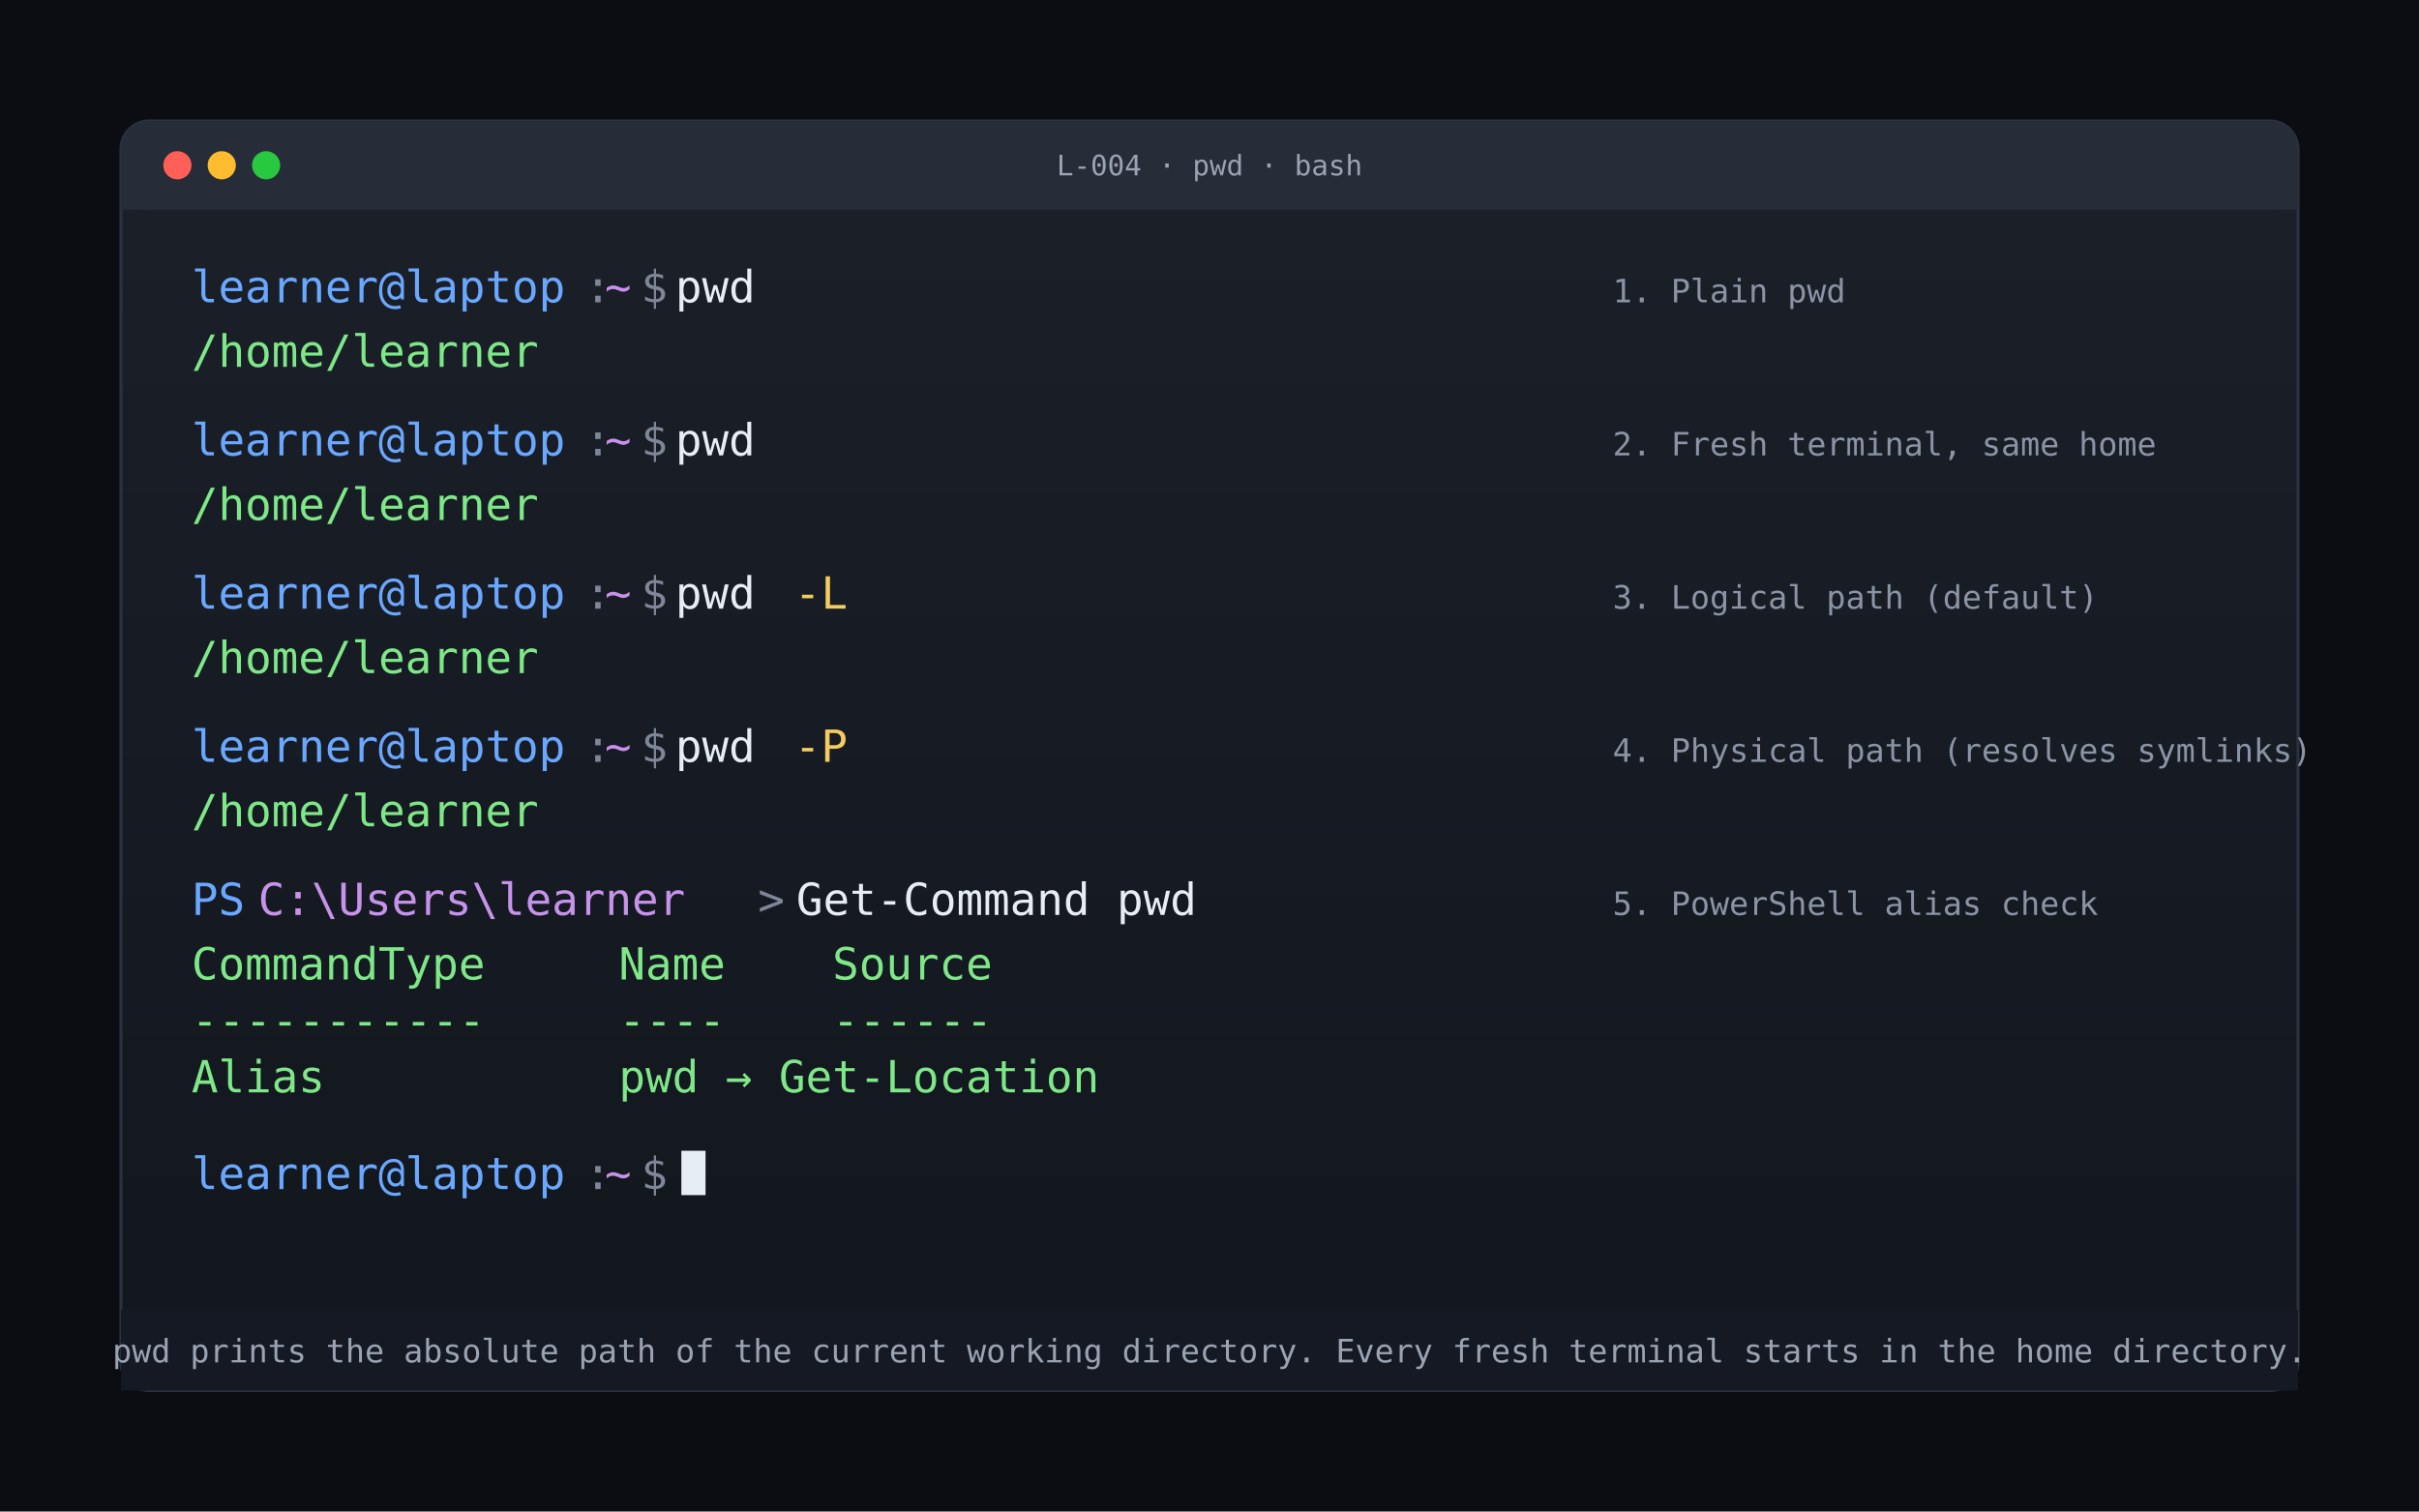
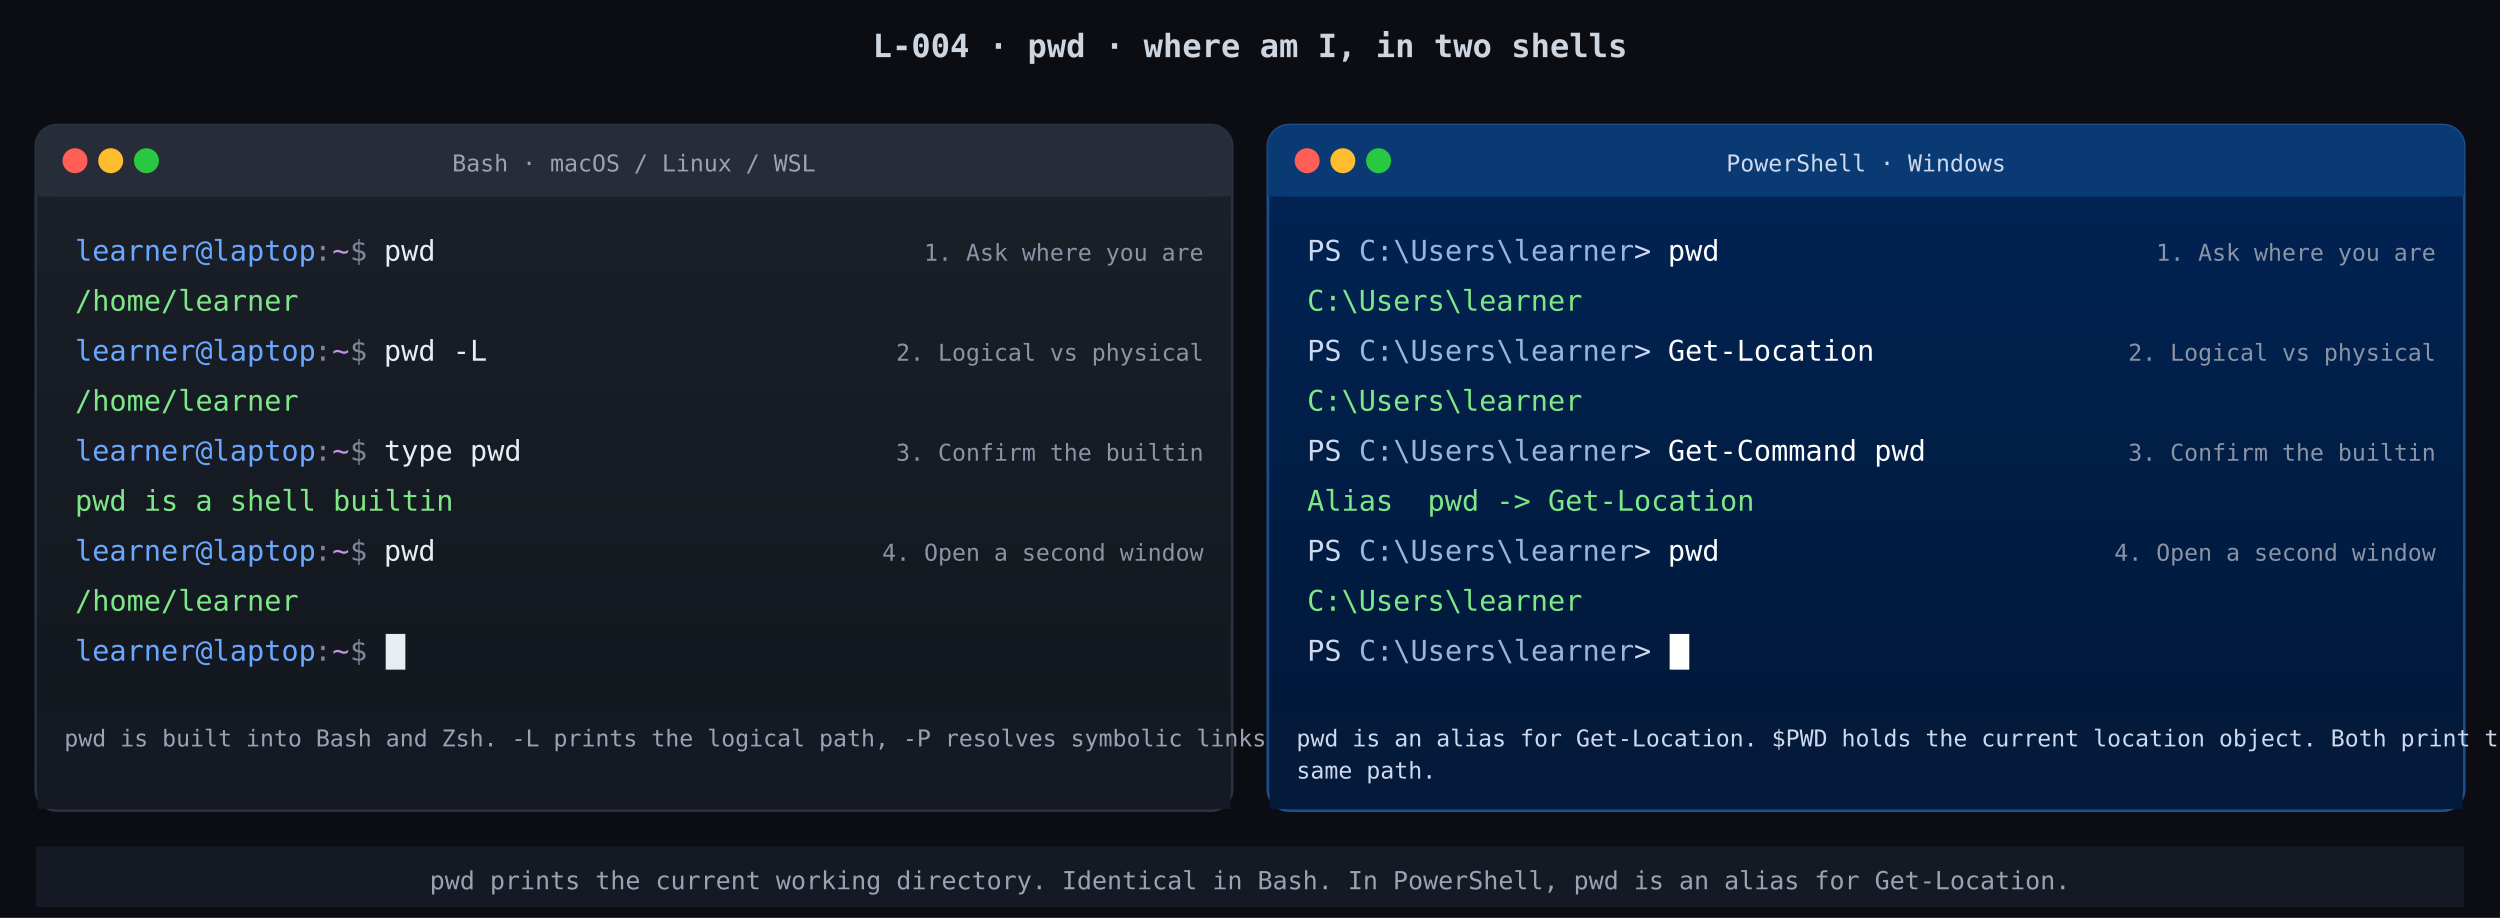
- <svg xmlns="http://www.w3.org/2000/svg" viewBox="0 0 1200 750" width="1200" height="750" font-family="'SF Mono','Fira Code','Consolas',monospace">
+ <svg xmlns="http://www.w3.org/2000/svg" viewBox="0 0 1400 514" width="1400" height="514" font-family="'SF Mono','Fira Code','Consolas',monospace">
  <defs>
-     <linearGradient id="bg" x1="0" y1="0" x2="0" y2="1">
+     <linearGradient id="bashbg" x1="0" y1="0" x2="0" y2="1">
      <stop offset="0" stop-color="#1b2029" />
      <stop offset="1" stop-color="#12161d" />
    </linearGradient>
+     <linearGradient id="psbg" x1="0" y1="0" x2="0" y2="1">
+       <stop offset="0" stop-color="#012456" />
+       <stop offset="1" stop-color="#011736" />
+     </linearGradient>
  </defs>
-   <rect width="1200" height="750" fill="#0b0d12" />
-   <rect x="60" y="60" width="1080" height="630" rx="14" ry="14" fill="url(#bg)" stroke="#2a3140" stroke-width="1.5" />
-   <rect x="60" y="60" width="1080" height="44" rx="14" ry="14" fill="#262c38" />
-   <rect x="60" y="90" width="1080" height="14" fill="#262c38" />
-   <circle cx="88" cy="82" r="7" fill="#ff5f57" />
-   <circle cx="110" cy="82" r="7" fill="#febc2e" />
-   <circle cx="132" cy="82" r="7" fill="#28c840" />
-   <text x="600" y="87" text-anchor="middle" fill="#9aa3b2" font-size="14">L-004 · pwd · bash</text>
-   <g font-size="22" xml:space="preserve">
-     <text x="95" y="150" fill="#6aa7ff">learner@laptop</text>
-     <text x="290" y="150" fill="#7e8697">:</text>
-     <text x="300" y="150" fill="#c792ea">~</text>
-     <text x="318" y="150" fill="#7e8697">$</text>
-     <text x="335" y="150" fill="#e6edf3">pwd</text>
-     <text x="95" y="182" fill="#7ee787">/home/learner</text>
-     <text x="95" y="226" fill="#6aa7ff">learner@laptop</text>
-     <text x="290" y="226" fill="#7e8697">:</text>
-     <text x="300" y="226" fill="#c792ea">~</text>
-     <text x="318" y="226" fill="#7e8697">$</text>
-     <text x="335" y="226" fill="#e6edf3">pwd</text>
-     <text x="95" y="258" fill="#7ee787">/home/learner</text>
-     <text x="95" y="302" fill="#6aa7ff">learner@laptop</text>
-     <text x="290" y="302" fill="#7e8697">:</text>
-     <text x="300" y="302" fill="#c792ea">~</text>
-     <text x="318" y="302" fill="#7e8697">$</text>
-     <text x="335" y="302" fill="#e6edf3">pwd </text>
-     <text x="394" y="302" fill="#f2cc60">-L</text>
-     <text x="95" y="334" fill="#7ee787">/home/learner</text>
-     <text x="95" y="378" fill="#6aa7ff">learner@laptop</text>
-     <text x="290" y="378" fill="#7e8697">:</text>
-     <text x="300" y="378" fill="#c792ea">~</text>
-     <text x="318" y="378" fill="#7e8697">$</text>
-     <text x="335" y="378" fill="#e6edf3">pwd </text>
-     <text x="394" y="378" fill="#f2cc60">-P</text>
-     <text x="95" y="410" fill="#7ee787">/home/learner</text>
-     <text x="95" y="454" fill="#6aa7ff">PS</text>
-     <text x="128" y="454" fill="#c792ea">C:\Users\learner</text>
-     <text x="376" y="454" fill="#7e8697">&gt;</text>
-     <text x="395" y="454" fill="#e6edf3">Get-Command pwd</text>
-     <text x="95" y="486" fill="#7ee787">CommandType     Name    Source</text>
-     <text x="95" y="514" fill="#7ee787">-----------     ----    ------</text>
-     <text x="95" y="542" fill="#7ee787">Alias           pwd → Get-Location</text>
-     <text x="95" y="590" fill="#6aa7ff">learner@laptop</text>
-     <text x="290" y="590" fill="#7e8697">:</text>
-     <text x="300" y="590" fill="#c792ea">~</text>
-     <text x="318" y="590" fill="#7e8697">$</text>
-     <rect x="338" y="571" width="12" height="22" fill="#e6edf3">
+   <rect width="1400" height="514" fill="#0b0d12" />
+   <text x="700" y="32" text-anchor="middle" fill="#cdd5e0" font-size="18" font-weight="600">L-004 · pwd · where am I, in two shells</text>
+   <rect x="20" y="70" width="670" height="384" rx="12" ry="12" fill="url(#bashbg)" stroke="#2a3140" stroke-width="1.5" />
+   <rect x="20" y="70" width="670" height="40" rx="12" ry="12" fill="#262c38" />
+   <rect x="20" y="100" width="670" height="10" fill="#262c38" />
+   <circle cx="42" cy="90" r="7" fill="#ff5f57" />
+   <circle cx="62" cy="90" r="7" fill="#febc2e" />
+   <circle cx="82" cy="90" r="7" fill="#28c840" />
+   <text x="355" y="96" text-anchor="middle" fill="#9aa3b2" font-size="13">Bash · macOS / Linux / WSL</text>
+   <rect x="21" y="398" width="668" height="55" fill="#141923" />
+   <text x="36" y="418" fill="#9aa3b2" font-size="13">pwd is built into Bash and Zsh. -L prints the logical path, -P resolves symbolic links.</text>
+   <rect x="710" y="70" width="670" height="384" rx="12" ry="12" fill="url(#psbg)" stroke="#1c4d8c" stroke-width="1.5" />
+   <rect x="710" y="70" width="670" height="40" rx="12" ry="12" fill="#0a3a73" />
+   <rect x="710" y="100" width="670" height="10" fill="#0a3a73" />
+   <circle cx="732" cy="90" r="7" fill="#ff5f57" />
+   <circle cx="752" cy="90" r="7" fill="#febc2e" />
+   <circle cx="772" cy="90" r="7" fill="#28c840" />
+   <text x="1045" y="96" text-anchor="middle" fill="#cfd9ee" font-size="13">PowerShell · Windows</text>
+   <rect x="711" y="398" width="668" height="55" fill="#031a3a" />
+   <text x="726" y="418" fill="#cfd9ee" font-size="13">pwd is an alias for Get-Location. $PWD holds the current location object. Both print the</text>
+   <text x="726" y="436" fill="#cfd9ee" font-size="13">same path.</text>
+   <g font-size="16" xml:space="preserve">
+     <text x="42" y="146" fill="#6aa7ff">learner@laptop</text>
+     <text x="176" y="146" fill="#7e8697">:</text>
+     <text x="186" y="146" fill="#c792ea">~</text>
+     <text x="196" y="146" fill="#7e8697">$ </text>
+     <text x="215" y="146" fill="#e6edf3">pwd</text>
+     <text x="42" y="174" fill="#7ee787">/home/learner</text>
+     <text x="42" y="202" fill="#6aa7ff">learner@laptop</text>
+     <text x="176" y="202" fill="#7e8697">:</text>
+     <text x="186" y="202" fill="#c792ea">~</text>
+     <text x="196" y="202" fill="#7e8697">$ </text>
+     <text x="215" y="202" fill="#e6edf3">pwd -L</text>
+     <text x="42" y="230" fill="#7ee787">/home/learner</text>
+     <text x="42" y="258" fill="#6aa7ff">learner@laptop</text>
+     <text x="176" y="258" fill="#7e8697">:</text>
+     <text x="186" y="258" fill="#c792ea">~</text>
+     <text x="196" y="258" fill="#7e8697">$ </text>
+     <text x="215" y="258" fill="#e6edf3">type pwd</text>
+     <text x="42" y="286" fill="#7ee787">pwd is a shell builtin</text>
+     <text x="42" y="314" fill="#6aa7ff">learner@laptop</text>
+     <text x="176" y="314" fill="#7e8697">:</text>
+     <text x="186" y="314" fill="#c792ea">~</text>
+     <text x="196" y="314" fill="#7e8697">$ </text>
+     <text x="215" y="314" fill="#e6edf3">pwd</text>
+     <text x="42" y="342" fill="#7ee787">/home/learner</text>
+     <text x="42" y="370" fill="#6aa7ff">learner@laptop</text>
+     <text x="176" y="370" fill="#7e8697">:</text>
+     <text x="186" y="370" fill="#c792ea">~</text>
+     <text x="196" y="370" fill="#7e8697">$ </text>
+     <rect x="216" y="355" width="11" height="20" fill="#e6edf3">
+       <animate attributeName="opacity" values="1;0;1" dur="1s" repeatCount="indefinite" />
+     </rect>
+     <text x="732" y="146" fill="#cfd9ee">PS </text>
+     <text x="761" y="146" fill="#9bb4dd">C:\Users\learner</text>
+     <text x="915" y="146" fill="#cfd9ee">&gt; </text>
+     <text x="934" y="146" fill="#ffffff">pwd</text>
+     <text x="732" y="174" fill="#7ee787">C:\Users\learner</text>
+     <text x="732" y="202" fill="#cfd9ee">PS </text>
+     <text x="761" y="202" fill="#9bb4dd">C:\Users\learner</text>
+     <text x="915" y="202" fill="#cfd9ee">&gt; </text>
+     <text x="934" y="202" fill="#ffffff">Get-Location</text>
+     <text x="732" y="230" fill="#7ee787">C:\Users\learner</text>
+     <text x="732" y="258" fill="#cfd9ee">PS </text>
+     <text x="761" y="258" fill="#9bb4dd">C:\Users\learner</text>
+     <text x="915" y="258" fill="#cfd9ee">&gt; </text>
+     <text x="934" y="258" fill="#ffffff">Get-Command pwd</text>
+     <text x="732" y="286" fill="#7ee787">Alias  pwd -&gt; Get-Location</text>
+     <text x="732" y="314" fill="#cfd9ee">PS </text>
+     <text x="761" y="314" fill="#9bb4dd">C:\Users\learner</text>
+     <text x="915" y="314" fill="#cfd9ee">&gt; </text>
+     <text x="934" y="314" fill="#ffffff">pwd</text>
+     <text x="732" y="342" fill="#7ee787">C:\Users\learner</text>
+     <text x="732" y="370" fill="#cfd9ee">PS </text>
+     <text x="761" y="370" fill="#9bb4dd">C:\Users\learner</text>
+     <text x="915" y="370" fill="#cfd9ee">&gt; </text>
+     <rect x="935" y="355" width="11" height="20" fill="#ffffff">
      <animate attributeName="opacity" values="1;0;1" dur="1s" repeatCount="indefinite" />
    </rect>
  </g>
-   <g font-size="16" fill="#8b94a5">
-     <text x="800" y="150">1. Plain pwd</text>
-     <text x="800" y="226">2. Fresh terminal, same home</text>
-     <text x="800" y="302">3. Logical path (default)</text>
-     <text x="800" y="378">4. Physical path (resolves symlinks)</text>
-     <text x="800" y="454">5. PowerShell alias check</text>
+   <g font-size="13" fill="#8b94a5">
+     <text x="674" y="146" text-anchor="end">1. Ask where you are</text>
+     <text x="1364" y="146" text-anchor="end">1. Ask where you are</text>
+     <text x="674" y="202" text-anchor="end">2. Logical vs physical</text>
+     <text x="1364" y="202" text-anchor="end">2. Logical vs physical</text>
+     <text x="674" y="258" text-anchor="end">3. Confirm the builtin</text>
+     <text x="1364" y="258" text-anchor="end">3. Confirm the builtin</text>
+     <text x="674" y="314" text-anchor="end">4. Open a second window</text>
+     <text x="1364" y="314" text-anchor="end">4. Open a second window</text>
  </g>
-   <rect x="60" y="650" width="1080" height="40" fill="#141923" />
-   <text x="600" y="676" text-anchor="middle" fill="#9aa3b2" font-size="16">pwd prints the absolute path of the current working directory. Every fresh terminal starts in the home directory.</text>
+   <rect x="20" y="474" width="1360" height="34" fill="#141923" />
+   <text x="700" y="498" text-anchor="middle" fill="#9aa3b2" font-size="14">pwd prints the current working directory. Identical in Bash. In PowerShell, pwd is an alias for Get-Location.</text>
</svg>
